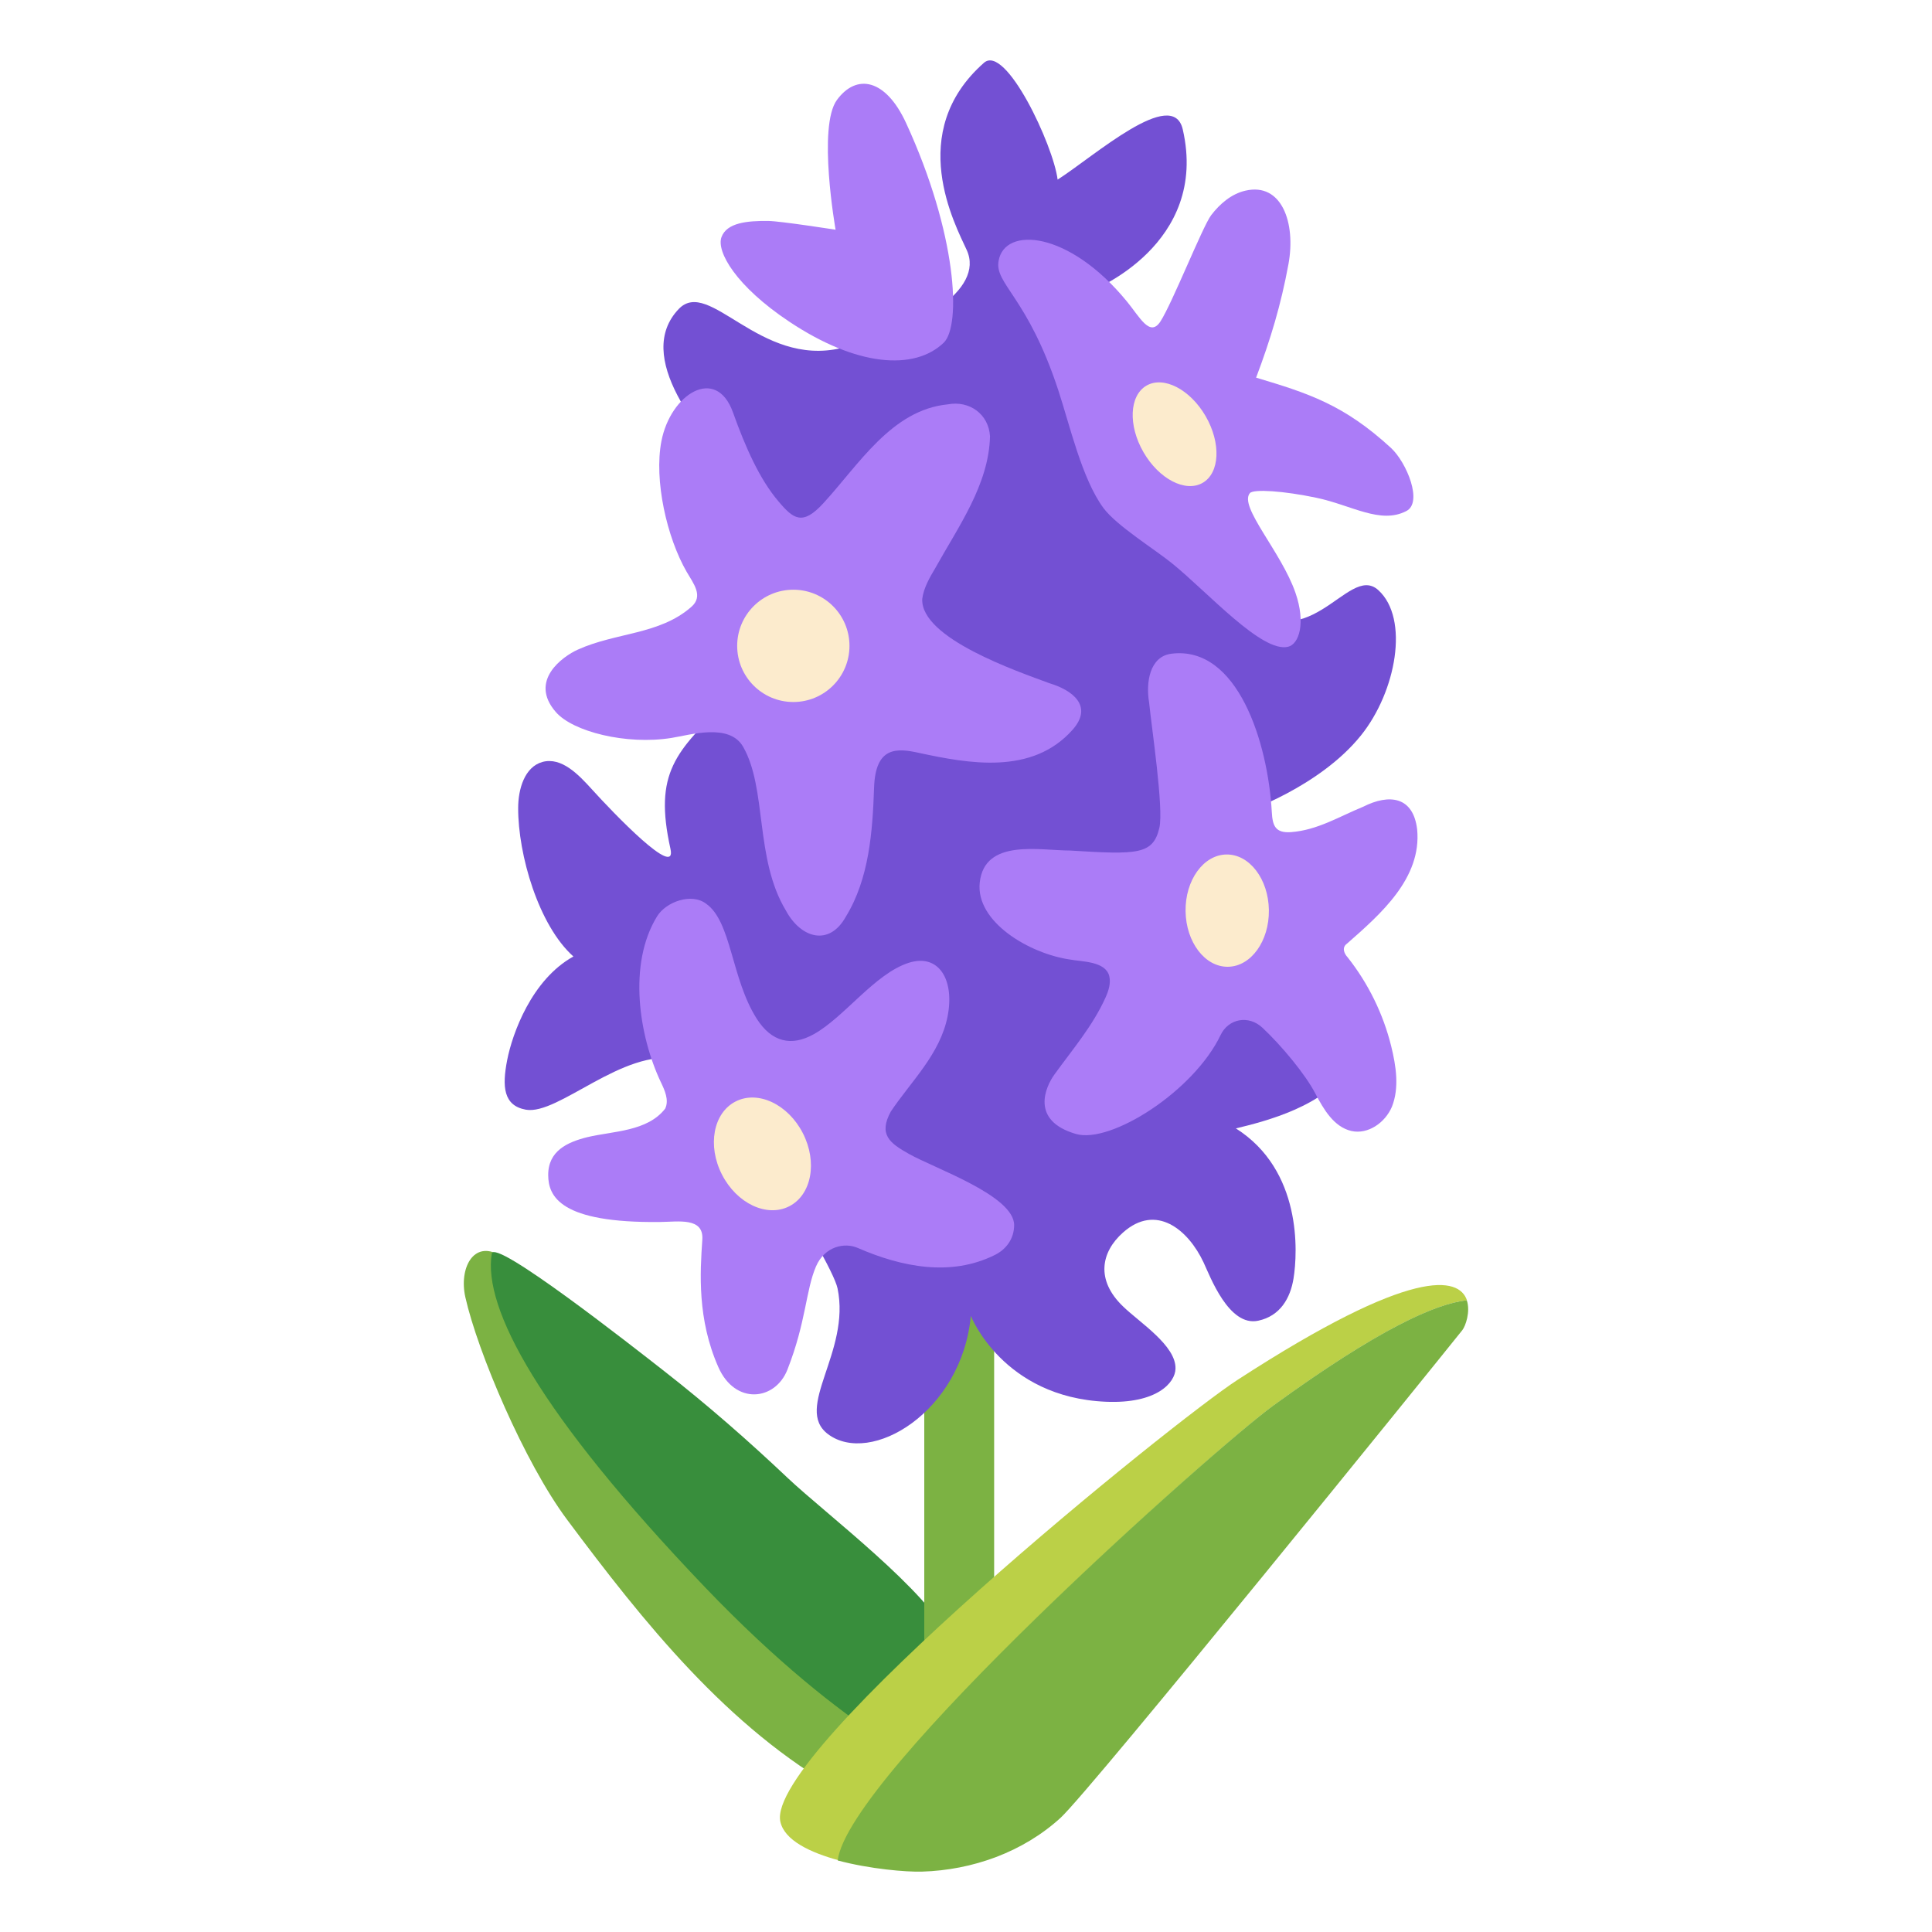
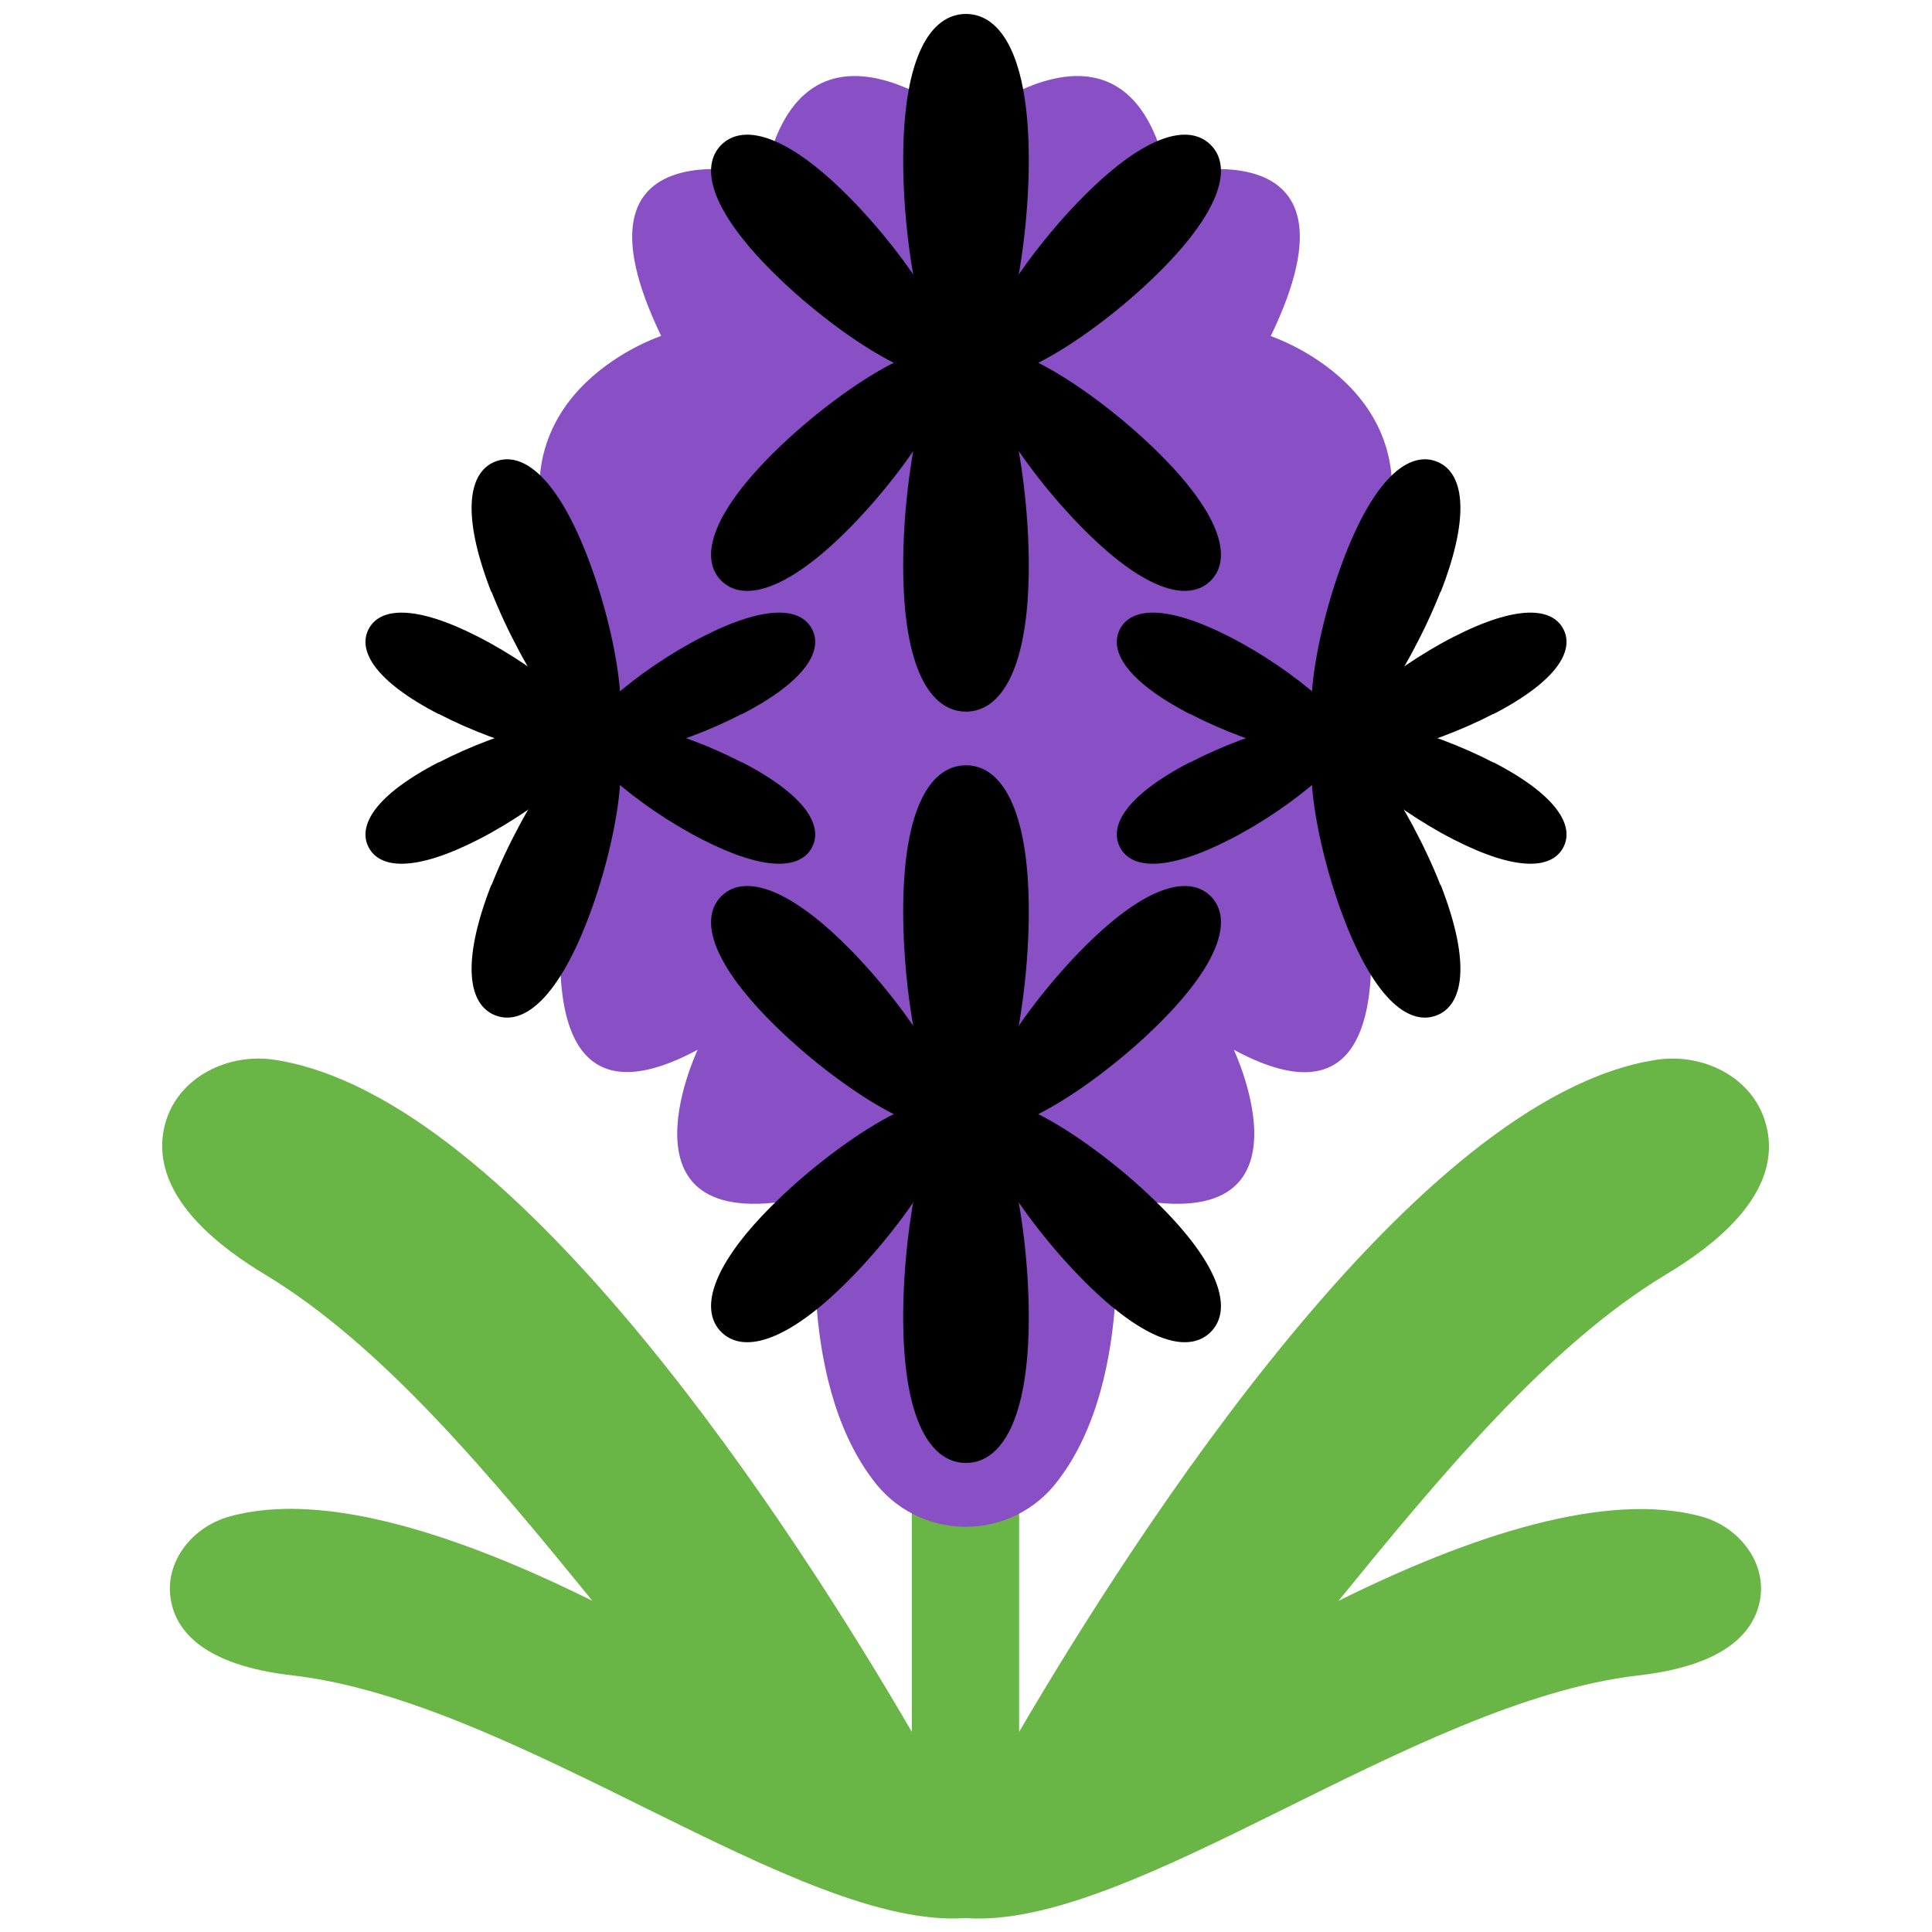
- <svg xmlns="http://www.w3.org/2000/svg" xml:space="preserve" style="enable-background:new 0 0 128 128" viewBox="0 0 128 128">
-   <path d="M33.08 83.15c5.87 3.39 27.98 20.15 32.44 31.51 1.58 4.01-2.9 7.89-9.83 4.01-7.48-4.19-13.07-11.22-18.12-17.99-2.82-3.78-5.93-11.12-6.74-14.74-.43-1.93.55-3.77 2.25-2.79z" style="fill:#7cb243" />
-   <path d="m62.68 117.54.26-8.9c-1.32-3.13-8.31-8.41-10.73-10.7-2.62-2.48-5.34-4.86-8.18-7.08-2.26-1.77-11.28-8.84-11.45-7.8-.59 3.59 3.07 10.53 14.13 22.1 9.57 10 15.97 12.38 15.97 12.38z" style="fill:#388e3c" />
-   <path d="M63.55 77.53V115" style="fill:none;stroke:#7cb243;stroke-width:4.629;stroke-miterlimit:10" />
-   <path d="M84.37 93.12c6.96-5.06 10.77-6.76 12.82-6.97-.52-1.55-3.53-2.3-15.2 5.27-4.19 2.71-31.31 24.63-30.29 29.27.27 1.24 1.98 2.05 3.9 2.57.67-5.67 24.89-27.32 28.77-30.14z" style="fill:#bbd047" />
-   <path d="M97.18 86.15c-2.05.21-5.86 1.91-12.82 6.97-3.88 2.82-28.18 24.47-28.86 30.14 2.13.57 4.54.77 5.58.74 3.35-.1 6.69-1.29 9.18-3.56 2.02-1.85 24.63-29.82 26.62-32.31.22-.28.55-1.23.3-1.98z" style="fill:#7cb243" />
-   <path d="M82.42 53.83s4.98-1.66 7.75-5.11c2.33-2.9 3.22-7.73 1.15-9.62-2.07-1.89-4.71 5.22-9.58.3-.36-.37-9.37-20.17-9.37-20.17s7.75-3.02 5.99-10.66c-.66-2.87-5.88 1.79-8.29 3.33-.28-2.27-3.44-9.01-4.88-7.74-5.23 4.61-1.9 10.74-1.14 12.41 1.2 2.64-3.26 5.3-8.31 6.49-5.43 1.28-8.75-4.7-10.77-2.59-2.97 3.11 1.19 8.21 4.6 11.75 0 0 2 11.06-1.3 14.19-3.54 3.36-4.96 4.81-3.85 9.83.45 2.04-3.78-2.37-5.21-3.95-.88-.97-2-2.15-3.27-1.81-1.19.33-1.61 1.81-1.61 3.05-.01 3.09 1.35 7.78 3.66 9.84-2.77 1.53-4.05 5.12-4.39 6.87s-.25 3.01 1.24 3.28c2.15.38 6.42-4.07 10.09-3.36 2.02.39 10.14 13.2 10.56 15.2.88 4.22-2.92 7.92-.64 9.65 2.82 2.13 8.87-1.45 9.47-7.83 0 0 2.11 5.4 8.96 5.69 3.36.14 4.58-1.26 4.6-2.19.04-1.54-2.37-3.05-3.48-4.13-1.82-1.75-1.45-3.6 0-4.89 2.2-1.96 4.32-.19 5.34 1.98.43.91 1.67 4.28 3.62 3.86 1.46-.31 2.13-1.5 2.34-2.8.28-1.74.56-7.17-3.82-9.94 1.96-.47 6-1.5 7.52-4.1.37-.58-6.98-16.83-6.98-16.83z" style="fill:#7350d3" />
-   <path d="M71.06 48.35c1.41-1.59-.05-2.64-1.52-3.08-2.1-.78-8.54-2.97-8.44-5.58.09-.74.5-1.44.87-2.06 1.51-2.72 3.55-5.53 3.62-8.73-.09-1.47-1.37-2.38-2.8-2.11-3.73.37-5.9 4.01-8.25 6.56-1.37 1.49-1.97 1.05-2.97-.14-1.25-1.47-2.18-3.57-3.01-5.89-1.12-3.12-4.14-1.21-4.74 1.91-.5 2.58.36 6.38 1.67 8.65.45.78 1.14 1.61.31 2.33-2.11 1.85-4.98 1.68-7.52 2.83-1 .45-3.27 2.06-1.45 4.14 1.12 1.29 4.65 2.19 7.66 1.71 1.24-.2 3.83-1 4.74.58 1.6 2.78.76 7.42 2.84 10.86.98 1.82 2.86 2.4 3.97.4 1.54-2.51 1.77-5.61 1.87-8.55.09-2.72 1.49-2.63 2.97-2.3 3.26.7 7.49 1.5 10.18-1.53z" style="fill:#ab7cf7" />
-   <path d="M67.19 81.18c.02-1.96-5.25-3.76-6.97-4.73-1.26-.71-2.04-1.27-1.2-2.81 1.34-2 3.26-3.79 3.76-6.3.48-2.44-.59-4.19-2.58-3.55-2.24.72-4.25 3.59-6.27 4.72-1.51.85-2.81.52-3.79-1.01-1.7-2.67-1.67-6.43-3.35-7.62-.97-.75-2.66-.13-3.25.82-1.96 3.17-1.2 7.93.23 10.97.27.56.57 1.21.3 1.78-1.18 1.52-3.43 1.48-5.16 1.89-1.32.33-2.6.91-2.59 2.52.01 1.4.79 3.18 7.41 3.1 1.21-.01 2.91-.33 2.8 1.18-.15 2.18-.34 5.26 1.06 8.43 1.11 2.53 3.77 2.24 4.58.17 1.24-3.16 1.21-5.25 1.89-6.83.58-1.35 1.91-1.61 2.77-1.23 2.94 1.28 6.17 1.9 9.05.48.77-.37 1.3-1.07 1.31-1.98zM92.16 29.68c-3.13-2.88-5.5-3.63-8.94-4.66.96-2.54 1.65-4.84 2.14-7.5.51-2.75-.44-5.44-2.84-4.89-.93.21-1.7.87-2.28 1.63-.57.76-2.58 5.84-3.36 7.04-.7 1.07-1.37-.3-2.23-1.34-3.85-4.69-8.09-4.97-8.49-2.68-.28 1.54 1.92 2.37 3.96 8.59.75 2.28 1.56 5.85 2.98 7.78.87 1.18 3.42 2.75 4.56 3.68 2.4 1.95 5.95 5.94 7.68 5.52.73-.18 1.18-1.57.49-3.57-.93-2.71-3.78-5.73-3.02-6.61.24-.28 2.23-.15 4.41.31 2.33.49 4.23 1.77 5.95.88 1.11-.56.04-3.2-1.01-4.18zM92.17 69.31c-.53-2.14-1.52-4.16-2.89-5.89-.25-.27-.38-.66-.04-.9 2.22-1.95 4.96-4.33 4.65-7.57-.26-2.18-1.84-2.38-3.58-1.5-1.61.66-3.03 1.55-4.77 1.68-1.06.08-1.23-.44-1.28-1.33-.25-4.57-2.25-11.04-6.65-10.49-1.45.18-1.7 1.92-1.48 3.22.16 1.62.98 7.05.68 8.32-.42 1.77-1.42 1.78-5.91 1.5-2.02 0-5.67-.81-5.99 2.12-.28 2.61 3.29 4.71 5.97 5.1.78.15 2.35.1 2.61 1.09.12.49-.05 1-.26 1.46-.84 1.86-2.19 3.43-3.38 5.08-.56.78-1.63 3.04 1.44 3.93 2.3.66 7.8-2.83 9.58-6.56.51-1.07 1.84-1.35 2.77-.48 1.26 1.18 2.84 3.08 3.5 4.35.55 1.05 1.23 2.22 2.39 2.49 1.11.25 2.25-.56 2.69-1.61.5-1.26.27-2.71-.05-4.01zM60.03 8.15c-1.35-2.93-3.28-3.3-4.58-1.53s-.09 8.6-.09 8.6-3.64-.57-4.44-.58c-1.44-.02-2.77.12-3.12 1.07-.35.96.96 3.25 4.49 5.6 4.47 2.98 8.28 3.26 10.23 1.4 1.18-1.13.88-7.24-2.49-14.56z" style="fill:#ab7cf7" />
-   <circle cx="52.56" cy="42.79" r="3.72" style="fill:#fcebcd" />
-   <ellipse cx="77.82" cy="28.77" rx="2.38" ry="3.72" style="fill:#fcebcd" transform="rotate(-30 77.817 28.771)" />
-   <ellipse cx="50.51" cy="76.45" rx="3.01" ry="3.9" style="fill:#fcebcd" transform="rotate(-27.111 50.507 76.444)" />
-   <ellipse cx="81.31" cy="60.33" rx="2.76" ry="3.72" style="fill:#fcebcd" transform="rotate(-.81 81.419 60.557)" />
+ <svg xmlns="http://www.w3.org/2000/svg" viewBox="0 0 36 36">
+   <path fill="#69b546" d="M31.71 28.26c-1.78-.49-4.33.36-6.77 1.57 1.9-2.33 3.91-4.76 6.1-6.08 1.82-1.09 2.07-2.09 1.86-2.82-.24-.86-1.17-1.32-2.05-1.18-4.49.7-9.71 8.85-11.86 12.52v-5.53h-2v5.53c-2.14-3.68-7.36-11.82-11.86-12.52-.88-.14-1.81.32-2.05 1.18-.2.73.05 1.73 1.86 2.82 2.19 1.32 4.2 3.75 6.1 6.08-2.44-1.21-5-2.07-6.77-1.57-.68.19-1.2.83-1.09 1.53.09.59.6 1.24 2.28 1.43 4.21.49 9.43 4.74 12.53 4.52 3.1.23 8.32-4.03 12.53-4.52 1.68-.19 2.18-.84 2.28-1.43.11-.7-.41-1.34-1.09-1.53Z" />
+   <path fill="#894fc4" d="M23.68 6.26c1.93-4-1.93-3-1.93-3C21-.24 18 2.32 18 2.32s-3-2.56-3.75.94c0 0-3.86-1-1.93 3 0 0-3.07 1-2.07 4l.82 3.68S8.75 21.85 13 19.56c0 0-1.75 3.7 2.25 2.7 0 0-.46 3.38 1.02 5.32a2.145 2.145 0 0 0 3.45 0c1.48-1.94 1.02-5.32 1.02-5.32 4 1 2.25-2.7 2.25-2.7 4.25 2.3 1.93-5.62 1.93-5.62l.82-3.68c1-3-2.07-4-2.07-4Z" />
+   <path d="M19.17 2.98c0 1.93-.52 4.28-1.17 4.28s-1.17-2.34-1.17-4.28S17.35.26 18 .26s1.17.79 1.17 2.72" class="cls-3" />
+   <path d="M19.17 10.54c0-1.93-.52-4.28-1.17-4.28s-1.17 2.34-1.17 4.28.52 2.72 1.17 2.72 1.17-.79 1.17-2.72" class="cls-3" />
+   <path d="M21.62 5.05c-1.17 1.17-2.9 2.27-3.29 1.88s.71-2.12 1.88-3.29 1.96-1.33 2.35-.94.23 1.18-.94 2.35" class="cls-3" />
+   <path d="M21.62 8.47c-1.17-1.17-2.9-2.27-3.29-1.88s.71 2.12 1.88 3.29 1.96 1.33 2.35.94.23-1.18-.94-2.35m-7.24-3.42c1.17 1.17 2.9 2.27 3.29 1.88s-.71-2.12-1.88-3.29-1.96-1.33-2.35-.94-.23 1.18.94 2.35Z" class="cls-3" />
+   <path d="M14.38 8.47c1.17-1.17 2.9-2.27 3.29-1.88s-.71 2.12-1.88 3.29-1.96 1.33-2.35.94-.23-1.18.94-2.35Z" class="cls-3" />
+   <circle cx="18" cy="6.76" r=".8" class="cls-2" />
+   <path d="M19.17 16.98c0 1.93-.52 4.28-1.17 4.28s-1.17-2.34-1.17-4.28.52-2.72 1.17-2.72 1.17.79 1.17 2.72" class="cls-3" />
+   <path d="M19.17 24.54c0-1.93-.52-4.28-1.17-4.28s-1.17 2.34-1.17 4.28.52 2.72 1.17 2.72 1.17-.79 1.17-2.72" class="cls-3" />
+   <path d="M21.62 19.05c-1.17 1.17-2.9 2.27-3.29 1.88s.71-2.12 1.88-3.29 1.96-1.33 2.35-.94.23 1.18-.94 2.35" class="cls-3" />
+   <path d="M21.62 22.47c-1.17-1.17-2.9-2.27-3.29-1.88s.71 2.12 1.88 3.29 1.96 1.33 2.35.94.23-1.18-.94-2.35m-7.24-3.42c1.17 1.17 2.9 2.27 3.29 1.88s-.71-2.12-1.88-3.29-1.96-1.33-2.35-.94-.23 1.18.94 2.35Z" class="cls-3" />
+   <path d="M14.38 22.47c1.17-1.17 2.9-2.27 3.29-1.88s-.71 2.12-1.88 3.29-1.96 1.33-2.35.94-.23-1.18.94-2.35Z" class="cls-3" />
+   <circle cx="18" cy="20.76" r=".8" class="cls-2" />
+   <path d="M22.17 13.3c1.19.62 2.8 1.04 3.01.65s-1.07-1.47-2.26-2.08-1.84-.55-2.05-.15.11.97 1.31 1.59Z" class="cls-3" />
+   <path d="M22.17 14.21c1.19-.62 2.8-1.04 3.01-.65s-1.07 1.47-2.26 2.08-1.84.55-2.05.15.11-.97 1.31-1.59Z" class="cls-3" />
+   <path d="M27.83 13.3c-1.19.62-2.8 1.04-3.01.65s1.07-1.47 2.26-2.08 1.84-.55 2.05-.15-.11.97-1.31 1.59Z" class="cls-3" />
+   <path d="M27.83 14.21c-1.19-.62-2.8-1.04-3.01-.65s1.07 1.47 2.26 2.08 1.84.55 2.05.15-.11-.97-1.31-1.59Z" class="cls-3" />
+   <path d="M26.84 11.03c-.58 1.47-1.67 3.1-2.16 2.91s-.19-2.13.39-3.61 1.21-1.92 1.7-1.73.65.95.08 2.42Z" class="cls-3" />
+   <path d="M26.84 16.49c-.58-1.47-1.67-3.1-2.16-2.91s-.19 2.13.39 3.61 1.21 1.92 1.7 1.73.65-.95.08-2.42Z" class="cls-3" />
+   <ellipse cx="25.35" cy="13.76" class="cls-2" rx=".4" ry=".8" />
+   <path d="M13.83 13.3c-1.19.62-2.8 1.04-3.01.65s1.07-1.47 2.26-2.08 1.84-.55 2.05-.15-.11.97-1.31 1.59Z" class="cls-3" />
+   <path d="M13.83 14.21c-1.19-.62-2.8-1.04-3.01-.65s1.07 1.47 2.26 2.08 1.84.55 2.05.15-.11-.97-1.31-1.59Z" class="cls-3" />
+   <path d="M8.17 13.3c1.19.62 2.8 1.04 3.01.65s-1.07-1.47-2.26-2.08-1.84-.55-2.05-.15.11.97 1.31 1.59Z" class="cls-3" />
+   <path d="M8.17 14.21c1.19-.62 2.8-1.04 3.01-.65s-1.07 1.47-2.26 2.08-1.84.55-2.05.15.11-.97 1.31-1.59Z" class="cls-3" />
+   <path d="M9.16 11.03c.58 1.47 1.67 3.1 2.16 2.91s.19-2.13-.39-3.61-1.21-1.92-1.7-1.73-.65.95-.08 2.42Z" class="cls-3" />
+   <path d="M9.16 16.49c.58-1.47 1.67-3.1 2.16-2.91s.19 2.13-.39 3.61-1.21 1.92-1.7 1.73-.65-.95-.08-2.42Z" class="cls-3" />
+   <ellipse cx="10.65" cy="13.76" class="cls-2" rx=".4" ry=".8" />
</svg>
